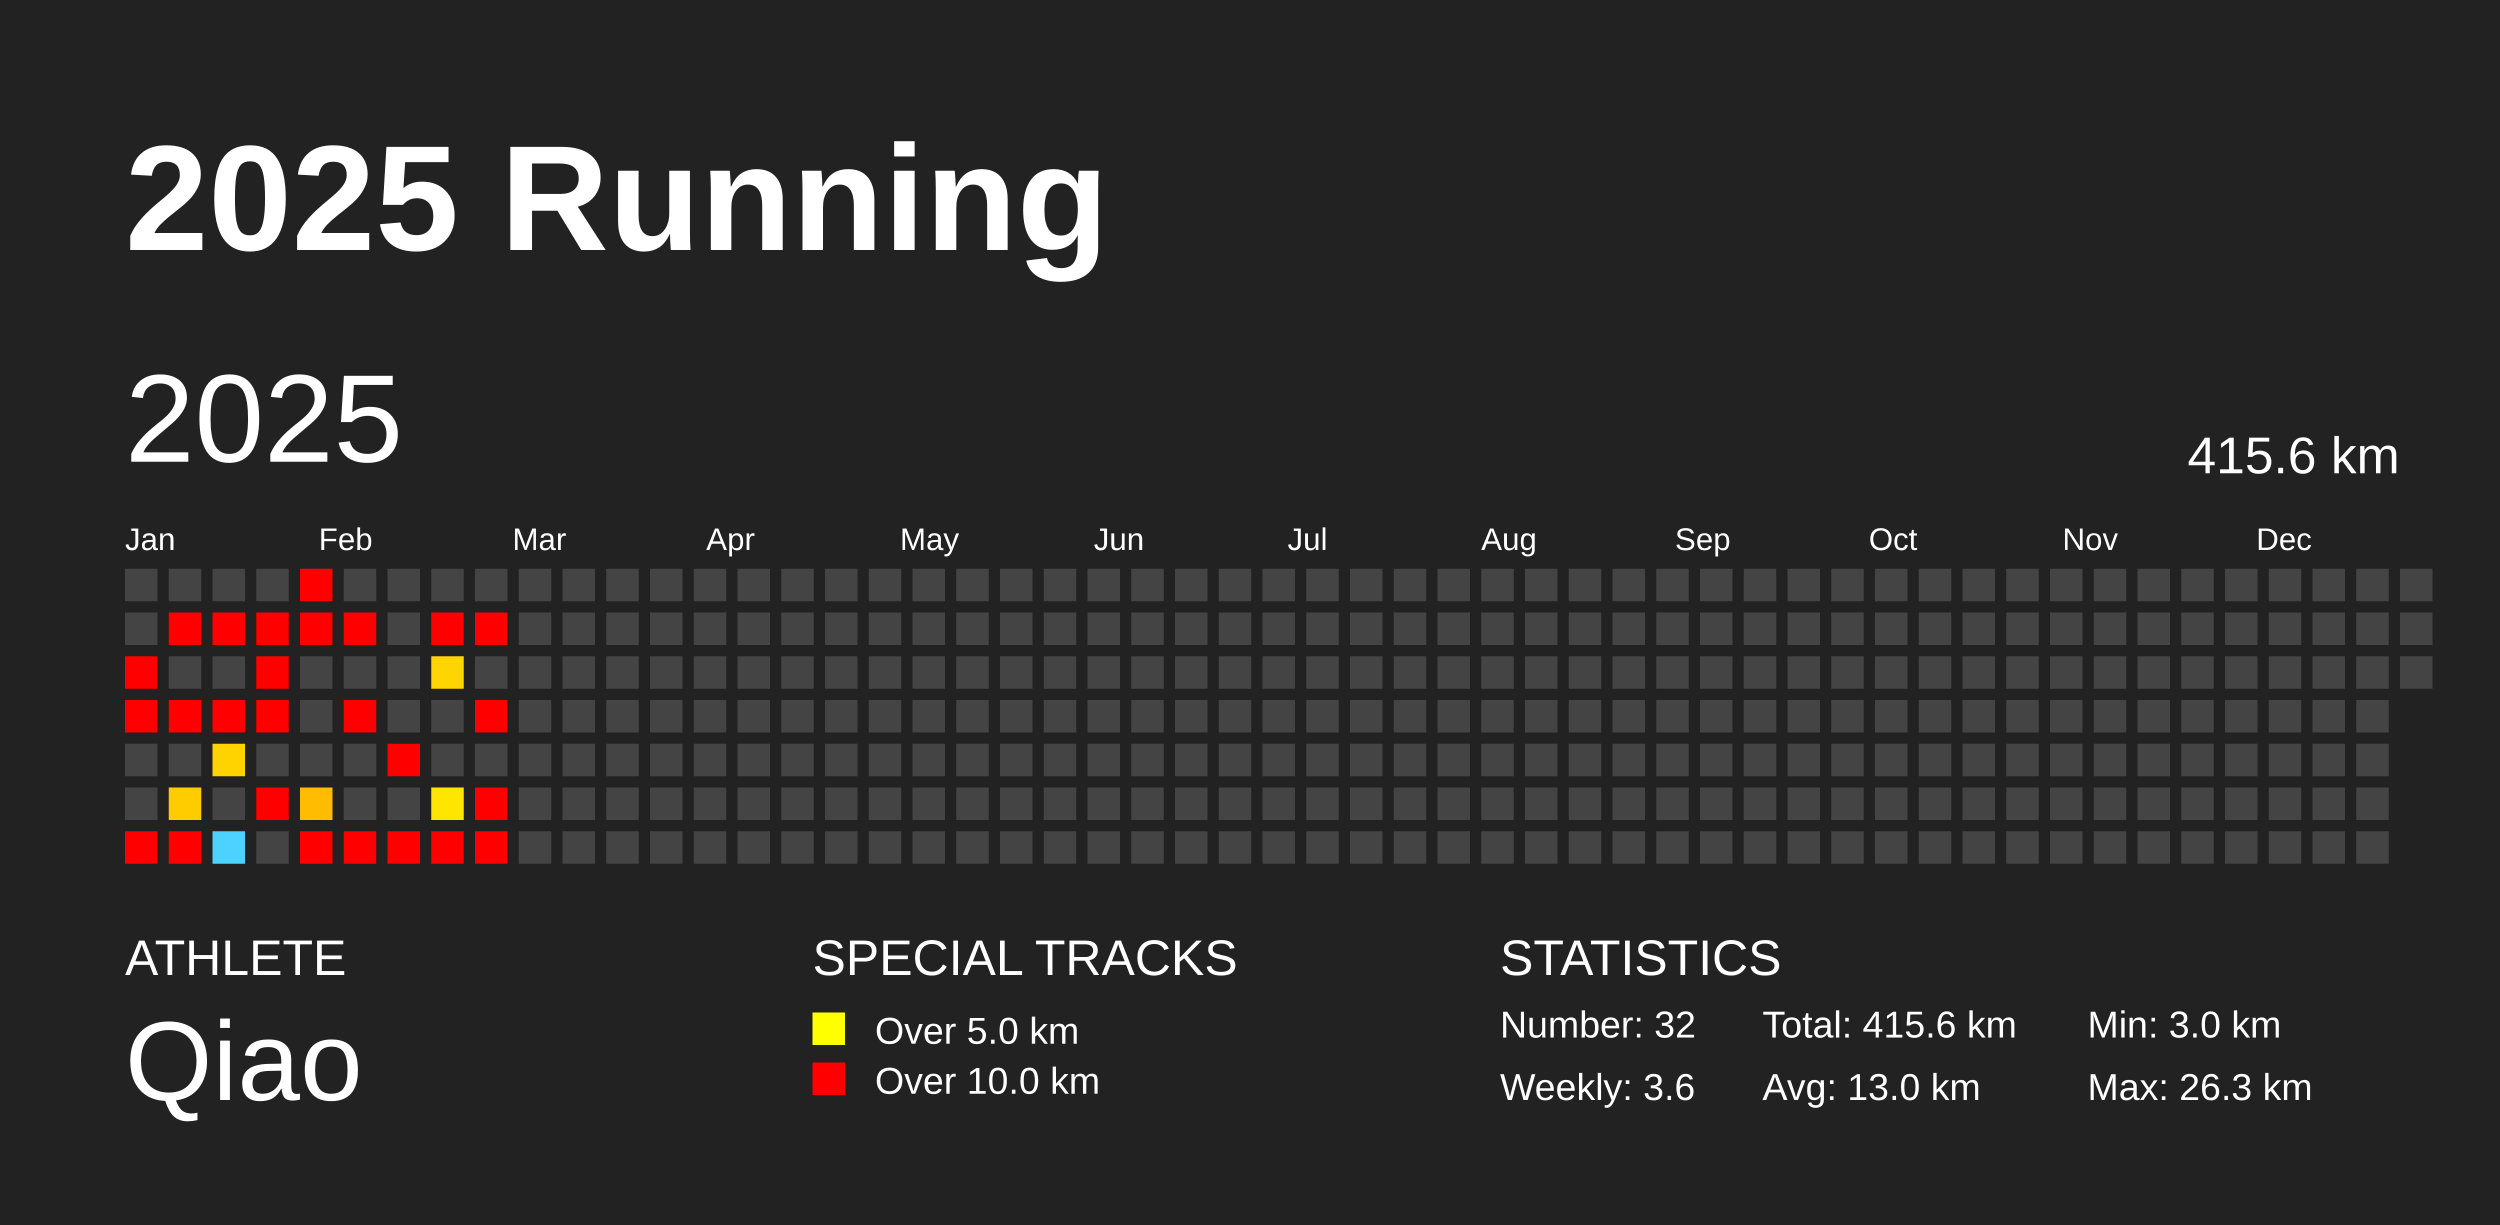
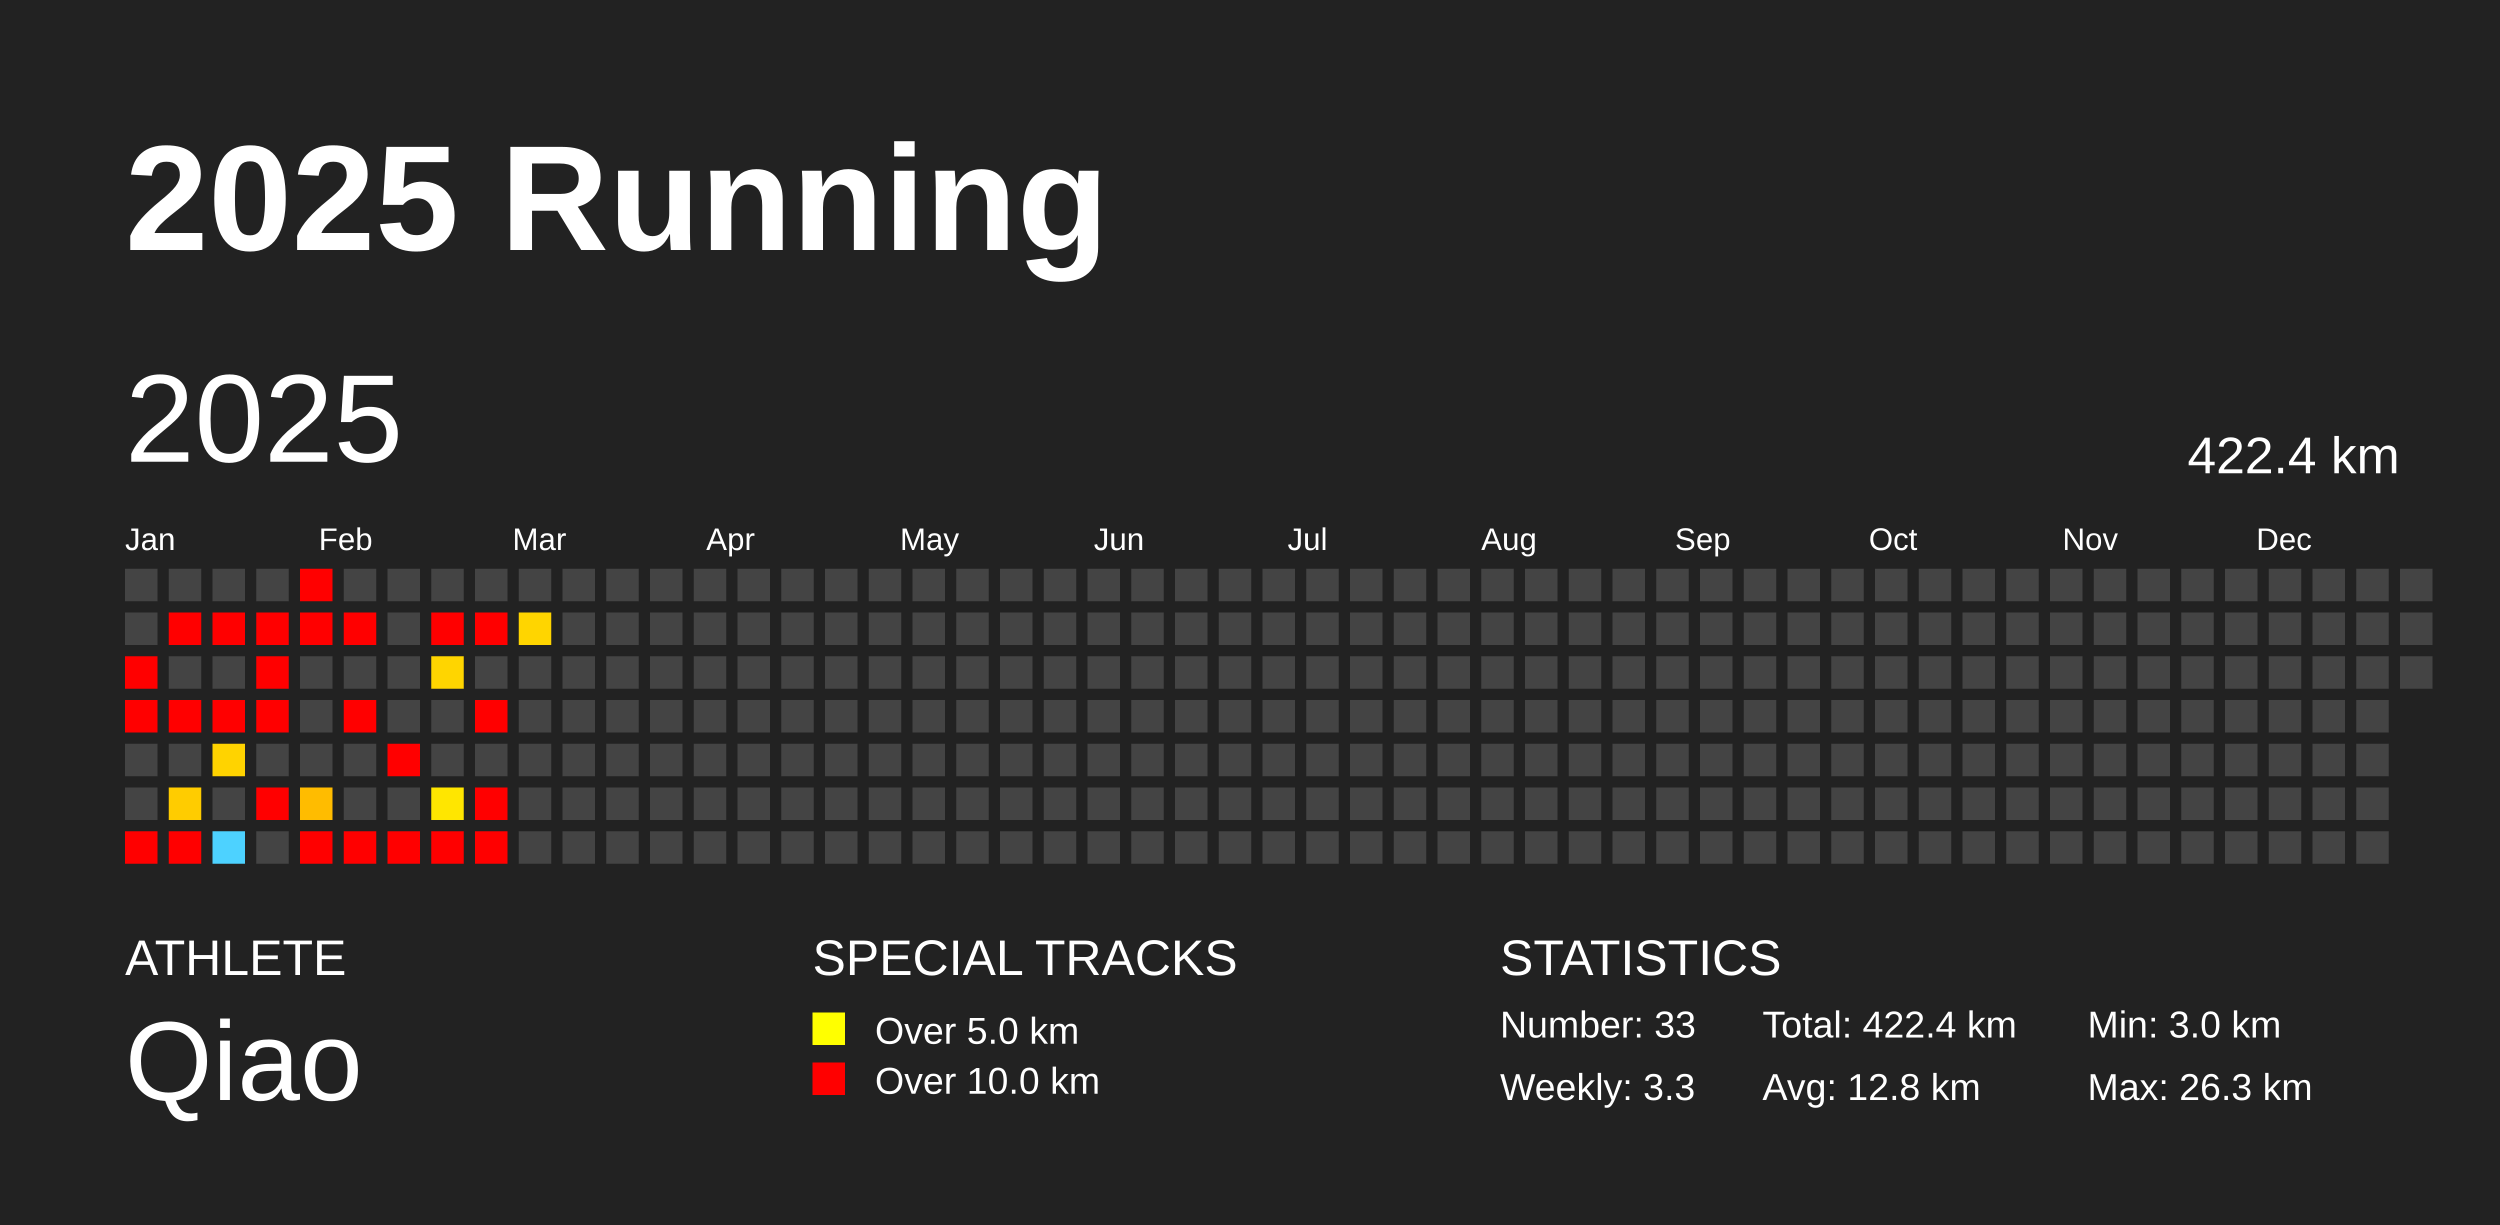
<svg xmlns="http://www.w3.org/2000/svg" baseProfile="full" height="98mm" version="1.1" viewBox="0,0,200,98" width="200mm">
  <defs />
  <rect fill="#222222" height="98" width="200" x="0" y="0" />
  <text fill="#FFFFFF" style="font-size:12px; font-family:Arial; font-weight:bold;" x="10" y="20">2025 Running</text>
  <text fill="#FFFFFF" style="font-size:4px; font-family:Arial" x="10" y="78">ATHLETE</text>
  <text fill="#FFFFFF" style="font-size:9px; font-family:Arial" x="10" y="88">Qiao</text>
  <text fill="#FFFFFF" style="font-size:4px; font-family:Arial" x="65" y="78">SPECIAL TRACKS</text>
  <rect fill="yellow" height="2.6" width="2.6" x="65" y="81" />
  <text fill="#FFFFFF" style="font-size:3px; font-family:Arial" x="70" y="83.5">Over 5.0 km</text>
  <rect fill="red" height="2.6" width="2.6" x="65" y="85" />
  <text fill="#FFFFFF" style="font-size:3px; font-family:Arial" x="70" y="87.5">Over 10.0 km</text>
  <text fill="#FFFFFF" style="font-size:4px; font-family:Arial" x="120" y="78">STATISTICS</text>
-   <text fill="#FFFFFF" style="font-size:3px; font-family:Arial" x="120" y="83">Number: 32</text>
-   <text fill="#FFFFFF" style="font-size:3px; font-family:Arial" x="120" y="88">Weekly: 3.6</text>
-   <text fill="#FFFFFF" style="font-size:3px; font-family:Arial" x="141" y="83">Total: 415.6 km</text>
-   <text fill="#FFFFFF" style="font-size:3px; font-family:Arial" x="141" y="88">Avg: 13.0 km</text>
+   <text fill="#FFFFFF" style="font-size:3px; font-family:Arial" x="120" y="83">Number: 33</text>
+   <text fill="#FFFFFF" style="font-size:3px; font-family:Arial" x="120" y="88">Weekly: 3.3</text>
+   <text fill="#FFFFFF" style="font-size:3px; font-family:Arial" x="141" y="83">Total: 422.4 km</text>
+   <text fill="#FFFFFF" style="font-size:3px; font-family:Arial" x="141" y="88">Avg: 12.8 km</text>
  <text fill="#FFFFFF" style="font-size:3px; font-family:Arial" x="167" y="83">Min: 3.0 km</text>
  <text fill="#FFFFFF" style="font-size:3px; font-family:Arial" x="167" y="88">Max: 26.3 km</text>
  <text dominant-baseline="hanging" fill="#FFFFFF" style="font-size:10.0px; font-family:Arial;" x="10" y="30">2025</text>
-   <text dominant-baseline="hanging" fill="#FFFFFF" style="font-size:4.125px; font-family:Arial;" x="175" y="35">415.6 km</text>
+   <text dominant-baseline="hanging" fill="#FFFFFF" style="font-size:4.125px; font-family:Arial;" x="175" y="35">422.4 km</text>
  <text fill="#FFFFFF" style="font-size:2.5px; font-family:Arial" x="10.0" y="44">Jan</text>
  <text fill="#FFFFFF" style="font-size:2.5px; font-family:Arial" x="25.5" y="44">Feb</text>
  <text fill="#FFFFFF" style="font-size:2.5px; font-family:Arial" x="41.0" y="44">Mar</text>
  <text fill="#FFFFFF" style="font-size:2.5px; font-family:Arial" x="56.5" y="44">Apr</text>
  <text fill="#FFFFFF" style="font-size:2.5px; font-family:Arial" x="72.0" y="44">May</text>
  <text fill="#FFFFFF" style="font-size:2.5px; font-family:Arial" x="87.5" y="44">Jun</text>
  <text fill="#FFFFFF" style="font-size:2.5px; font-family:Arial" x="103.0" y="44">Jul</text>
  <text fill="#FFFFFF" style="font-size:2.5px; font-family:Arial" x="118.5" y="44">Aug</text>
  <text fill="#FFFFFF" style="font-size:2.5px; font-family:Arial" x="134.0" y="44">Sep</text>
  <text fill="#FFFFFF" style="font-size:2.5px; font-family:Arial" x="149.5" y="44">Oct</text>
  <text fill="#FFFFFF" style="font-size:2.5px; font-family:Arial" x="165.0" y="44">Nov</text>
  <text fill="#FFFFFF" style="font-size:2.5px; font-family:Arial" x="180.5" y="44">Dec</text>
  <rect fill="#444444" height="2.6" width="2.6" x="10.0" y="45.5" />
  <rect fill="#444444" height="2.6" width="2.6" x="10.0" y="49.0" />
  <rect fill="red" height="2.6" width="2.6" x="10.0" y="52.5" />
  <rect fill="red" height="2.6" width="2.6" x="10.0" y="56.0" />
  <rect fill="#444444" height="2.6" width="2.6" x="10.0" y="59.5" />
  <rect fill="#444444" height="2.6" width="2.6" x="10.0" y="63.0" />
  <rect fill="red" height="2.6" width="2.6" x="10.0" y="66.5" />
  <rect fill="#444444" height="2.6" width="2.6" x="13.5" y="45.5" />
  <rect fill="red" height="2.6" width="2.6" x="13.5" y="49.0" />
  <rect fill="#444444" height="2.6" width="2.6" x="13.5" y="52.5" />
  <rect fill="red" height="2.6" width="2.6" x="13.5" y="56.0" />
  <rect fill="#444444" height="2.6" width="2.6" x="13.5" y="59.5" />
  <rect fill="#ffcc00" height="2.6" width="2.6" x="13.5" y="63.0" />
  <rect fill="red" height="2.6" width="2.6" x="13.5" y="66.5" />
  <rect fill="#444444" height="2.6" width="2.6" x="17.0" y="45.5" />
  <rect fill="red" height="2.6" width="2.6" x="17.0" y="49.0" />
  <rect fill="#444444" height="2.6" width="2.6" x="17.0" y="52.5" />
  <rect fill="red" height="2.6" width="2.6" x="17.0" y="56.0" />
  <rect fill="#ffd300" height="2.6" width="2.6" x="17.0" y="59.5" />
  <rect fill="#444444" height="2.6" width="2.6" x="17.0" y="63.0" />
  <rect fill="#4dd2ff" height="2.6" width="2.6" x="17.0" y="66.5" />
  <rect fill="#444444" height="2.6" width="2.6" x="20.5" y="45.5" />
  <rect fill="red" height="2.6" width="2.6" x="20.5" y="49.0" />
  <rect fill="red" height="2.6" width="2.6" x="20.5" y="52.5" />
  <rect fill="red" height="2.6" width="2.6" x="20.5" y="56.0" />
  <rect fill="#444444" height="2.6" width="2.6" x="20.5" y="59.5" />
  <rect fill="red" height="2.6" width="2.6" x="20.5" y="63.0" />
  <rect fill="#444444" height="2.6" width="2.6" x="20.5" y="66.5" />
  <rect fill="red" height="2.6" width="2.6" x="24.0" y="45.5" />
  <rect fill="red" height="2.6" width="2.6" x="24.0" y="49.0" />
  <rect fill="#444444" height="2.6" width="2.6" x="24.0" y="52.5" />
  <rect fill="#444444" height="2.6" width="2.6" x="24.0" y="56.0" />
  <rect fill="#444444" height="2.6" width="2.6" x="24.0" y="59.5" />
  <rect fill="#ffbc00" height="2.6" width="2.6" x="24.0" y="63.0" />
  <rect fill="red" height="2.6" width="2.6" x="24.0" y="66.5" />
  <rect fill="#444444" height="2.6" width="2.6" x="27.5" y="45.5" />
  <rect fill="red" height="2.6" width="2.6" x="27.5" y="49.0" />
  <rect fill="#444444" height="2.6" width="2.6" x="27.5" y="52.5" />
  <rect fill="red" height="2.6" width="2.6" x="27.5" y="56.0" />
  <rect fill="#444444" height="2.6" width="2.6" x="27.5" y="59.5" />
  <rect fill="#444444" height="2.6" width="2.6" x="27.5" y="63.0" />
  <rect fill="red" height="2.6" width="2.6" x="27.5" y="66.5" />
  <rect fill="#444444" height="2.6" width="2.6" x="31.0" y="45.5" />
  <rect fill="#444444" height="2.6" width="2.6" x="31.0" y="49.0" />
  <rect fill="#444444" height="2.6" width="2.6" x="31.0" y="52.5" />
  <rect fill="#444444" height="2.6" width="2.6" x="31.0" y="56.0" />
  <rect fill="red" height="2.6" width="2.6" x="31.0" y="59.5" />
  <rect fill="#444444" height="2.6" width="2.6" x="31.0" y="63.0" />
  <rect fill="red" height="2.6" width="2.6" x="31.0" y="66.5" />
  <rect fill="#444444" height="2.6" width="2.6" x="34.5" y="45.5" />
  <rect fill="red" height="2.6" width="2.6" x="34.5" y="49.0" />
  <rect fill="#ffd500" height="2.6" width="2.6" x="34.5" y="52.5" />
  <rect fill="#444444" height="2.6" width="2.6" x="34.5" y="56.0" />
  <rect fill="#444444" height="2.6" width="2.6" x="34.5" y="59.5" />
  <rect fill="#ffe600" height="2.6" width="2.6" x="34.5" y="63.0" />
  <rect fill="red" height="2.6" width="2.6" x="34.5" y="66.5" />
  <rect fill="#444444" height="2.6" width="2.6" x="38.0" y="45.5" />
  <rect fill="red" height="2.6" width="2.6" x="38.0" y="49.0" />
  <rect fill="#444444" height="2.6" width="2.6" x="38.0" y="52.5" />
  <rect fill="red" height="2.6" width="2.6" x="38.0" y="56.0" />
  <rect fill="#444444" height="2.6" width="2.6" x="38.0" y="59.5" />
  <rect fill="red" height="2.6" width="2.6" x="38.0" y="63.0" />
  <rect fill="red" height="2.6" width="2.6" x="38.0" y="66.5" />
  <rect fill="#444444" height="2.6" width="2.6" x="41.5" y="45.5" />
-   <rect fill="#444444" height="2.6" width="2.6" x="41.5" y="49.0" />
+   <rect fill="#ffd500" height="2.6" width="2.6" x="41.5" y="49.0" />
  <rect fill="#444444" height="2.6" width="2.6" x="41.5" y="52.5" />
  <rect fill="#444444" height="2.6" width="2.6" x="41.5" y="56.0" />
  <rect fill="#444444" height="2.6" width="2.6" x="41.5" y="59.5" />
  <rect fill="#444444" height="2.6" width="2.6" x="41.5" y="63.0" />
  <rect fill="#444444" height="2.6" width="2.6" x="41.5" y="66.5" />
  <rect fill="#444444" height="2.6" width="2.6" x="45.0" y="45.5" />
  <rect fill="#444444" height="2.6" width="2.6" x="45.0" y="49.0" />
  <rect fill="#444444" height="2.6" width="2.6" x="45.0" y="52.5" />
  <rect fill="#444444" height="2.6" width="2.6" x="45.0" y="56.0" />
  <rect fill="#444444" height="2.6" width="2.6" x="45.0" y="59.5" />
  <rect fill="#444444" height="2.6" width="2.6" x="45.0" y="63.0" />
  <rect fill="#444444" height="2.6" width="2.6" x="45.0" y="66.5" />
  <rect fill="#444444" height="2.6" width="2.6" x="48.5" y="45.5" />
  <rect fill="#444444" height="2.6" width="2.6" x="48.5" y="49.0" />
  <rect fill="#444444" height="2.6" width="2.6" x="48.5" y="52.5" />
  <rect fill="#444444" height="2.6" width="2.6" x="48.5" y="56.0" />
  <rect fill="#444444" height="2.6" width="2.6" x="48.5" y="59.5" />
  <rect fill="#444444" height="2.6" width="2.6" x="48.5" y="63.0" />
  <rect fill="#444444" height="2.6" width="2.6" x="48.5" y="66.5" />
  <rect fill="#444444" height="2.6" width="2.6" x="52.0" y="45.5" />
  <rect fill="#444444" height="2.6" width="2.6" x="52.0" y="49.0" />
  <rect fill="#444444" height="2.6" width="2.6" x="52.0" y="52.5" />
  <rect fill="#444444" height="2.6" width="2.6" x="52.0" y="56.0" />
  <rect fill="#444444" height="2.6" width="2.6" x="52.0" y="59.5" />
  <rect fill="#444444" height="2.6" width="2.6" x="52.0" y="63.0" />
  <rect fill="#444444" height="2.6" width="2.6" x="52.0" y="66.5" />
  <rect fill="#444444" height="2.6" width="2.6" x="55.5" y="45.5" />
  <rect fill="#444444" height="2.6" width="2.6" x="55.5" y="49.0" />
  <rect fill="#444444" height="2.6" width="2.6" x="55.5" y="52.5" />
  <rect fill="#444444" height="2.6" width="2.6" x="55.5" y="56.0" />
  <rect fill="#444444" height="2.6" width="2.6" x="55.5" y="59.5" />
  <rect fill="#444444" height="2.6" width="2.6" x="55.5" y="63.0" />
  <rect fill="#444444" height="2.6" width="2.6" x="55.5" y="66.5" />
  <rect fill="#444444" height="2.6" width="2.6" x="59.0" y="45.5" />
  <rect fill="#444444" height="2.6" width="2.6" x="59.0" y="49.0" />
  <rect fill="#444444" height="2.6" width="2.6" x="59.0" y="52.5" />
  <rect fill="#444444" height="2.6" width="2.6" x="59.0" y="56.0" />
  <rect fill="#444444" height="2.6" width="2.6" x="59.0" y="59.5" />
  <rect fill="#444444" height="2.6" width="2.6" x="59.0" y="63.0" />
  <rect fill="#444444" height="2.6" width="2.6" x="59.0" y="66.5" />
  <rect fill="#444444" height="2.6" width="2.6" x="62.5" y="45.5" />
  <rect fill="#444444" height="2.6" width="2.6" x="62.5" y="49.0" />
  <rect fill="#444444" height="2.6" width="2.6" x="62.5" y="52.5" />
  <rect fill="#444444" height="2.6" width="2.6" x="62.5" y="56.0" />
  <rect fill="#444444" height="2.6" width="2.6" x="62.5" y="59.5" />
  <rect fill="#444444" height="2.6" width="2.6" x="62.5" y="63.0" />
  <rect fill="#444444" height="2.6" width="2.6" x="62.5" y="66.5" />
  <rect fill="#444444" height="2.6" width="2.6" x="66.0" y="45.5" />
  <rect fill="#444444" height="2.6" width="2.6" x="66.0" y="49.0" />
  <rect fill="#444444" height="2.6" width="2.6" x="66.0" y="52.5" />
  <rect fill="#444444" height="2.6" width="2.6" x="66.0" y="56.0" />
  <rect fill="#444444" height="2.6" width="2.6" x="66.0" y="59.5" />
  <rect fill="#444444" height="2.6" width="2.6" x="66.0" y="63.0" />
  <rect fill="#444444" height="2.6" width="2.6" x="66.0" y="66.5" />
  <rect fill="#444444" height="2.6" width="2.6" x="69.5" y="45.5" />
  <rect fill="#444444" height="2.6" width="2.6" x="69.5" y="49.0" />
  <rect fill="#444444" height="2.6" width="2.6" x="69.5" y="52.5" />
  <rect fill="#444444" height="2.6" width="2.6" x="69.5" y="56.0" />
  <rect fill="#444444" height="2.6" width="2.6" x="69.5" y="59.5" />
  <rect fill="#444444" height="2.6" width="2.6" x="69.5" y="63.0" />
  <rect fill="#444444" height="2.6" width="2.6" x="69.5" y="66.5" />
  <rect fill="#444444" height="2.6" width="2.6" x="73.0" y="45.5" />
  <rect fill="#444444" height="2.6" width="2.6" x="73.0" y="49.0" />
  <rect fill="#444444" height="2.6" width="2.6" x="73.0" y="52.5" />
  <rect fill="#444444" height="2.6" width="2.6" x="73.0" y="56.0" />
  <rect fill="#444444" height="2.6" width="2.6" x="73.0" y="59.5" />
  <rect fill="#444444" height="2.6" width="2.6" x="73.0" y="63.0" />
  <rect fill="#444444" height="2.6" width="2.6" x="73.0" y="66.5" />
  <rect fill="#444444" height="2.6" width="2.6" x="76.5" y="45.5" />
  <rect fill="#444444" height="2.6" width="2.6" x="76.5" y="49.0" />
  <rect fill="#444444" height="2.6" width="2.6" x="76.5" y="52.5" />
  <rect fill="#444444" height="2.6" width="2.6" x="76.5" y="56.0" />
  <rect fill="#444444" height="2.6" width="2.6" x="76.5" y="59.5" />
  <rect fill="#444444" height="2.6" width="2.6" x="76.5" y="63.0" />
  <rect fill="#444444" height="2.6" width="2.6" x="76.5" y="66.5" />
  <rect fill="#444444" height="2.6" width="2.6" x="80.0" y="45.5" />
  <rect fill="#444444" height="2.6" width="2.6" x="80.0" y="49.0" />
  <rect fill="#444444" height="2.6" width="2.6" x="80.0" y="52.5" />
  <rect fill="#444444" height="2.6" width="2.6" x="80.0" y="56.0" />
  <rect fill="#444444" height="2.6" width="2.6" x="80.0" y="59.5" />
  <rect fill="#444444" height="2.6" width="2.6" x="80.0" y="63.0" />
  <rect fill="#444444" height="2.6" width="2.6" x="80.0" y="66.5" />
  <rect fill="#444444" height="2.6" width="2.6" x="83.5" y="45.5" />
  <rect fill="#444444" height="2.6" width="2.6" x="83.5" y="49.0" />
  <rect fill="#444444" height="2.6" width="2.6" x="83.5" y="52.5" />
  <rect fill="#444444" height="2.6" width="2.6" x="83.5" y="56.0" />
  <rect fill="#444444" height="2.6" width="2.6" x="83.5" y="59.5" />
  <rect fill="#444444" height="2.6" width="2.6" x="83.5" y="63.0" />
  <rect fill="#444444" height="2.6" width="2.6" x="83.5" y="66.5" />
  <rect fill="#444444" height="2.6" width="2.6" x="87.0" y="45.5" />
  <rect fill="#444444" height="2.6" width="2.6" x="87.0" y="49.0" />
  <rect fill="#444444" height="2.6" width="2.6" x="87.0" y="52.5" />
  <rect fill="#444444" height="2.6" width="2.6" x="87.0" y="56.0" />
  <rect fill="#444444" height="2.6" width="2.6" x="87.0" y="59.5" />
  <rect fill="#444444" height="2.6" width="2.6" x="87.0" y="63.0" />
  <rect fill="#444444" height="2.6" width="2.6" x="87.0" y="66.5" />
  <rect fill="#444444" height="2.6" width="2.6" x="90.5" y="45.5" />
  <rect fill="#444444" height="2.6" width="2.6" x="90.5" y="49.0" />
  <rect fill="#444444" height="2.6" width="2.6" x="90.5" y="52.5" />
  <rect fill="#444444" height="2.6" width="2.6" x="90.5" y="56.0" />
  <rect fill="#444444" height="2.6" width="2.6" x="90.5" y="59.5" />
  <rect fill="#444444" height="2.6" width="2.6" x="90.5" y="63.0" />
  <rect fill="#444444" height="2.6" width="2.6" x="90.5" y="66.5" />
  <rect fill="#444444" height="2.6" width="2.6" x="94.0" y="45.5" />
  <rect fill="#444444" height="2.6" width="2.6" x="94.0" y="49.0" />
  <rect fill="#444444" height="2.6" width="2.6" x="94.0" y="52.5" />
  <rect fill="#444444" height="2.6" width="2.6" x="94.0" y="56.0" />
  <rect fill="#444444" height="2.6" width="2.6" x="94.0" y="59.5" />
  <rect fill="#444444" height="2.6" width="2.6" x="94.0" y="63.0" />
  <rect fill="#444444" height="2.6" width="2.6" x="94.0" y="66.5" />
  <rect fill="#444444" height="2.6" width="2.6" x="97.5" y="45.5" />
  <rect fill="#444444" height="2.6" width="2.6" x="97.5" y="49.0" />
  <rect fill="#444444" height="2.6" width="2.6" x="97.5" y="52.5" />
  <rect fill="#444444" height="2.6" width="2.6" x="97.5" y="56.0" />
  <rect fill="#444444" height="2.6" width="2.6" x="97.5" y="59.5" />
  <rect fill="#444444" height="2.6" width="2.6" x="97.5" y="63.0" />
  <rect fill="#444444" height="2.6" width="2.6" x="97.5" y="66.5" />
  <rect fill="#444444" height="2.6" width="2.6" x="101.0" y="45.5" />
  <rect fill="#444444" height="2.6" width="2.6" x="101.0" y="49.0" />
  <rect fill="#444444" height="2.6" width="2.6" x="101.0" y="52.5" />
  <rect fill="#444444" height="2.6" width="2.6" x="101.0" y="56.0" />
  <rect fill="#444444" height="2.6" width="2.6" x="101.0" y="59.5" />
  <rect fill="#444444" height="2.6" width="2.6" x="101.0" y="63.0" />
  <rect fill="#444444" height="2.6" width="2.6" x="101.0" y="66.5" />
  <rect fill="#444444" height="2.6" width="2.6" x="104.5" y="45.5" />
  <rect fill="#444444" height="2.6" width="2.6" x="104.5" y="49.0" />
  <rect fill="#444444" height="2.6" width="2.6" x="104.5" y="52.5" />
  <rect fill="#444444" height="2.6" width="2.6" x="104.5" y="56.0" />
  <rect fill="#444444" height="2.6" width="2.6" x="104.5" y="59.5" />
  <rect fill="#444444" height="2.6" width="2.6" x="104.5" y="63.0" />
  <rect fill="#444444" height="2.6" width="2.6" x="104.5" y="66.5" />
  <rect fill="#444444" height="2.6" width="2.6" x="108.0" y="45.5" />
  <rect fill="#444444" height="2.6" width="2.6" x="108.0" y="49.0" />
  <rect fill="#444444" height="2.6" width="2.6" x="108.0" y="52.5" />
  <rect fill="#444444" height="2.6" width="2.6" x="108.0" y="56.0" />
  <rect fill="#444444" height="2.6" width="2.6" x="108.0" y="59.5" />
  <rect fill="#444444" height="2.6" width="2.6" x="108.0" y="63.0" />
  <rect fill="#444444" height="2.6" width="2.6" x="108.0" y="66.5" />
  <rect fill="#444444" height="2.6" width="2.6" x="111.5" y="45.5" />
  <rect fill="#444444" height="2.6" width="2.6" x="111.5" y="49.0" />
  <rect fill="#444444" height="2.6" width="2.6" x="111.5" y="52.5" />
  <rect fill="#444444" height="2.6" width="2.6" x="111.5" y="56.0" />
  <rect fill="#444444" height="2.6" width="2.6" x="111.5" y="59.5" />
  <rect fill="#444444" height="2.6" width="2.6" x="111.5" y="63.0" />
  <rect fill="#444444" height="2.6" width="2.6" x="111.5" y="66.5" />
  <rect fill="#444444" height="2.6" width="2.6" x="115.0" y="45.5" />
  <rect fill="#444444" height="2.6" width="2.6" x="115.0" y="49.0" />
  <rect fill="#444444" height="2.6" width="2.6" x="115.0" y="52.5" />
  <rect fill="#444444" height="2.6" width="2.6" x="115.0" y="56.0" />
  <rect fill="#444444" height="2.6" width="2.6" x="115.0" y="59.5" />
  <rect fill="#444444" height="2.6" width="2.6" x="115.0" y="63.0" />
  <rect fill="#444444" height="2.6" width="2.6" x="115.0" y="66.5" />
  <rect fill="#444444" height="2.6" width="2.6" x="118.5" y="45.5" />
  <rect fill="#444444" height="2.6" width="2.6" x="118.5" y="49.0" />
  <rect fill="#444444" height="2.6" width="2.6" x="118.5" y="52.5" />
  <rect fill="#444444" height="2.6" width="2.6" x="118.5" y="56.0" />
  <rect fill="#444444" height="2.6" width="2.6" x="118.5" y="59.5" />
  <rect fill="#444444" height="2.6" width="2.6" x="118.5" y="63.0" />
  <rect fill="#444444" height="2.6" width="2.6" x="118.5" y="66.5" />
  <rect fill="#444444" height="2.6" width="2.6" x="122.0" y="45.5" />
  <rect fill="#444444" height="2.6" width="2.6" x="122.0" y="49.0" />
  <rect fill="#444444" height="2.6" width="2.6" x="122.0" y="52.5" />
  <rect fill="#444444" height="2.6" width="2.6" x="122.0" y="56.0" />
  <rect fill="#444444" height="2.6" width="2.6" x="122.0" y="59.5" />
  <rect fill="#444444" height="2.6" width="2.6" x="122.0" y="63.0" />
  <rect fill="#444444" height="2.6" width="2.6" x="122.0" y="66.5" />
  <rect fill="#444444" height="2.6" width="2.6" x="125.5" y="45.5" />
  <rect fill="#444444" height="2.6" width="2.6" x="125.5" y="49.0" />
  <rect fill="#444444" height="2.6" width="2.6" x="125.5" y="52.5" />
  <rect fill="#444444" height="2.6" width="2.6" x="125.5" y="56.0" />
  <rect fill="#444444" height="2.6" width="2.6" x="125.5" y="59.5" />
  <rect fill="#444444" height="2.6" width="2.6" x="125.5" y="63.0" />
  <rect fill="#444444" height="2.6" width="2.6" x="125.5" y="66.5" />
  <rect fill="#444444" height="2.6" width="2.6" x="129.0" y="45.5" />
  <rect fill="#444444" height="2.6" width="2.6" x="129.0" y="49.0" />
  <rect fill="#444444" height="2.6" width="2.6" x="129.0" y="52.5" />
  <rect fill="#444444" height="2.6" width="2.6" x="129.0" y="56.0" />
  <rect fill="#444444" height="2.6" width="2.6" x="129.0" y="59.5" />
  <rect fill="#444444" height="2.6" width="2.6" x="129.0" y="63.0" />
  <rect fill="#444444" height="2.6" width="2.6" x="129.0" y="66.5" />
  <rect fill="#444444" height="2.6" width="2.6" x="132.5" y="45.5" />
  <rect fill="#444444" height="2.6" width="2.6" x="132.5" y="49.0" />
  <rect fill="#444444" height="2.6" width="2.6" x="132.5" y="52.5" />
  <rect fill="#444444" height="2.6" width="2.6" x="132.5" y="56.0" />
  <rect fill="#444444" height="2.6" width="2.6" x="132.5" y="59.5" />
  <rect fill="#444444" height="2.6" width="2.6" x="132.5" y="63.0" />
  <rect fill="#444444" height="2.6" width="2.6" x="132.5" y="66.5" />
  <rect fill="#444444" height="2.6" width="2.6" x="136.0" y="45.5" />
  <rect fill="#444444" height="2.6" width="2.6" x="136.0" y="49.0" />
  <rect fill="#444444" height="2.6" width="2.6" x="136.0" y="52.5" />
  <rect fill="#444444" height="2.6" width="2.6" x="136.0" y="56.0" />
  <rect fill="#444444" height="2.6" width="2.6" x="136.0" y="59.5" />
  <rect fill="#444444" height="2.6" width="2.6" x="136.0" y="63.0" />
  <rect fill="#444444" height="2.6" width="2.6" x="136.0" y="66.5" />
  <rect fill="#444444" height="2.6" width="2.6" x="139.5" y="45.5" />
  <rect fill="#444444" height="2.6" width="2.6" x="139.5" y="49.0" />
  <rect fill="#444444" height="2.6" width="2.6" x="139.5" y="52.5" />
  <rect fill="#444444" height="2.6" width="2.6" x="139.5" y="56.0" />
  <rect fill="#444444" height="2.6" width="2.6" x="139.5" y="59.5" />
  <rect fill="#444444" height="2.6" width="2.6" x="139.5" y="63.0" />
  <rect fill="#444444" height="2.6" width="2.6" x="139.5" y="66.5" />
  <rect fill="#444444" height="2.6" width="2.6" x="143.0" y="45.5" />
  <rect fill="#444444" height="2.6" width="2.6" x="143.0" y="49.0" />
  <rect fill="#444444" height="2.6" width="2.6" x="143.0" y="52.5" />
  <rect fill="#444444" height="2.6" width="2.6" x="143.0" y="56.0" />
  <rect fill="#444444" height="2.6" width="2.6" x="143.0" y="59.5" />
  <rect fill="#444444" height="2.6" width="2.6" x="143.0" y="63.0" />
  <rect fill="#444444" height="2.6" width="2.6" x="143.0" y="66.5" />
  <rect fill="#444444" height="2.6" width="2.6" x="146.5" y="45.5" />
  <rect fill="#444444" height="2.6" width="2.6" x="146.5" y="49.0" />
  <rect fill="#444444" height="2.6" width="2.6" x="146.5" y="52.5" />
  <rect fill="#444444" height="2.6" width="2.6" x="146.5" y="56.0" />
  <rect fill="#444444" height="2.6" width="2.6" x="146.5" y="59.5" />
  <rect fill="#444444" height="2.6" width="2.6" x="146.5" y="63.0" />
  <rect fill="#444444" height="2.6" width="2.6" x="146.5" y="66.5" />
  <rect fill="#444444" height="2.6" width="2.6" x="150.0" y="45.5" />
  <rect fill="#444444" height="2.6" width="2.6" x="150.0" y="49.0" />
  <rect fill="#444444" height="2.6" width="2.6" x="150.0" y="52.5" />
  <rect fill="#444444" height="2.6" width="2.6" x="150.0" y="56.0" />
  <rect fill="#444444" height="2.6" width="2.6" x="150.0" y="59.5" />
  <rect fill="#444444" height="2.6" width="2.6" x="150.0" y="63.0" />
  <rect fill="#444444" height="2.6" width="2.6" x="150.0" y="66.5" />
  <rect fill="#444444" height="2.6" width="2.6" x="153.5" y="45.5" />
  <rect fill="#444444" height="2.6" width="2.6" x="153.5" y="49.0" />
  <rect fill="#444444" height="2.6" width="2.6" x="153.5" y="52.5" />
  <rect fill="#444444" height="2.6" width="2.6" x="153.5" y="56.0" />
  <rect fill="#444444" height="2.6" width="2.6" x="153.5" y="59.5" />
  <rect fill="#444444" height="2.6" width="2.6" x="153.5" y="63.0" />
  <rect fill="#444444" height="2.6" width="2.6" x="153.5" y="66.5" />
  <rect fill="#444444" height="2.6" width="2.6" x="157.0" y="45.5" />
  <rect fill="#444444" height="2.6" width="2.6" x="157.0" y="49.0" />
  <rect fill="#444444" height="2.6" width="2.6" x="157.0" y="52.5" />
  <rect fill="#444444" height="2.6" width="2.6" x="157.0" y="56.0" />
  <rect fill="#444444" height="2.6" width="2.6" x="157.0" y="59.5" />
  <rect fill="#444444" height="2.6" width="2.6" x="157.0" y="63.0" />
  <rect fill="#444444" height="2.6" width="2.6" x="157.0" y="66.5" />
  <rect fill="#444444" height="2.6" width="2.6" x="160.5" y="45.5" />
  <rect fill="#444444" height="2.6" width="2.6" x="160.5" y="49.0" />
  <rect fill="#444444" height="2.6" width="2.6" x="160.5" y="52.5" />
  <rect fill="#444444" height="2.6" width="2.6" x="160.5" y="56.0" />
  <rect fill="#444444" height="2.6" width="2.6" x="160.5" y="59.5" />
  <rect fill="#444444" height="2.6" width="2.6" x="160.5" y="63.0" />
  <rect fill="#444444" height="2.6" width="2.6" x="160.5" y="66.5" />
  <rect fill="#444444" height="2.6" width="2.6" x="164.0" y="45.5" />
  <rect fill="#444444" height="2.6" width="2.6" x="164.0" y="49.0" />
  <rect fill="#444444" height="2.6" width="2.6" x="164.0" y="52.5" />
  <rect fill="#444444" height="2.6" width="2.6" x="164.0" y="56.0" />
  <rect fill="#444444" height="2.6" width="2.6" x="164.0" y="59.5" />
  <rect fill="#444444" height="2.6" width="2.6" x="164.0" y="63.0" />
  <rect fill="#444444" height="2.6" width="2.6" x="164.0" y="66.5" />
  <rect fill="#444444" height="2.6" width="2.6" x="167.5" y="45.5" />
  <rect fill="#444444" height="2.6" width="2.6" x="167.5" y="49.0" />
  <rect fill="#444444" height="2.6" width="2.6" x="167.5" y="52.5" />
  <rect fill="#444444" height="2.6" width="2.6" x="167.5" y="56.0" />
  <rect fill="#444444" height="2.6" width="2.6" x="167.5" y="59.5" />
  <rect fill="#444444" height="2.6" width="2.6" x="167.5" y="63.0" />
  <rect fill="#444444" height="2.6" width="2.6" x="167.5" y="66.5" />
  <rect fill="#444444" height="2.6" width="2.6" x="171.0" y="45.5" />
  <rect fill="#444444" height="2.6" width="2.6" x="171.0" y="49.0" />
  <rect fill="#444444" height="2.6" width="2.6" x="171.0" y="52.5" />
  <rect fill="#444444" height="2.6" width="2.6" x="171.0" y="56.0" />
  <rect fill="#444444" height="2.6" width="2.6" x="171.0" y="59.5" />
  <rect fill="#444444" height="2.6" width="2.6" x="171.0" y="63.0" />
  <rect fill="#444444" height="2.6" width="2.6" x="171.0" y="66.5" />
  <rect fill="#444444" height="2.6" width="2.6" x="174.5" y="45.5" />
  <rect fill="#444444" height="2.6" width="2.6" x="174.5" y="49.0" />
  <rect fill="#444444" height="2.6" width="2.6" x="174.5" y="52.5" />
  <rect fill="#444444" height="2.6" width="2.6" x="174.5" y="56.0" />
  <rect fill="#444444" height="2.6" width="2.6" x="174.5" y="59.5" />
  <rect fill="#444444" height="2.6" width="2.6" x="174.5" y="63.0" />
  <rect fill="#444444" height="2.6" width="2.6" x="174.5" y="66.5" />
  <rect fill="#444444" height="2.6" width="2.6" x="178.0" y="45.5" />
  <rect fill="#444444" height="2.6" width="2.6" x="178.0" y="49.0" />
  <rect fill="#444444" height="2.6" width="2.6" x="178.0" y="52.5" />
  <rect fill="#444444" height="2.6" width="2.6" x="178.0" y="56.0" />
  <rect fill="#444444" height="2.6" width="2.6" x="178.0" y="59.5" />
  <rect fill="#444444" height="2.6" width="2.6" x="178.0" y="63.0" />
  <rect fill="#444444" height="2.6" width="2.6" x="178.0" y="66.5" />
  <rect fill="#444444" height="2.6" width="2.6" x="181.5" y="45.5" />
  <rect fill="#444444" height="2.6" width="2.6" x="181.5" y="49.0" />
  <rect fill="#444444" height="2.6" width="2.6" x="181.5" y="52.5" />
  <rect fill="#444444" height="2.6" width="2.6" x="181.5" y="56.0" />
  <rect fill="#444444" height="2.6" width="2.6" x="181.5" y="59.5" />
  <rect fill="#444444" height="2.6" width="2.6" x="181.5" y="63.0" />
  <rect fill="#444444" height="2.6" width="2.6" x="181.5" y="66.5" />
  <rect fill="#444444" height="2.6" width="2.6" x="185.0" y="45.5" />
  <rect fill="#444444" height="2.6" width="2.6" x="185.0" y="49.0" />
  <rect fill="#444444" height="2.6" width="2.6" x="185.0" y="52.5" />
  <rect fill="#444444" height="2.6" width="2.6" x="185.0" y="56.0" />
  <rect fill="#444444" height="2.6" width="2.6" x="185.0" y="59.5" />
  <rect fill="#444444" height="2.6" width="2.6" x="185.0" y="63.0" />
  <rect fill="#444444" height="2.6" width="2.6" x="185.0" y="66.5" />
  <rect fill="#444444" height="2.6" width="2.6" x="188.5" y="45.5" />
  <rect fill="#444444" height="2.6" width="2.6" x="188.5" y="49.0" />
  <rect fill="#444444" height="2.6" width="2.6" x="188.5" y="52.5" />
  <rect fill="#444444" height="2.6" width="2.6" x="188.5" y="56.0" />
  <rect fill="#444444" height="2.6" width="2.6" x="188.5" y="59.5" />
  <rect fill="#444444" height="2.6" width="2.6" x="188.5" y="63.0" />
  <rect fill="#444444" height="2.6" width="2.6" x="188.5" y="66.5" />
  <rect fill="#444444" height="2.6" width="2.6" x="192.0" y="45.5" />
  <rect fill="#444444" height="2.6" width="2.6" x="192.0" y="49.0" />
  <rect fill="#444444" height="2.6" width="2.6" x="192.0" y="52.5" />
</svg>
